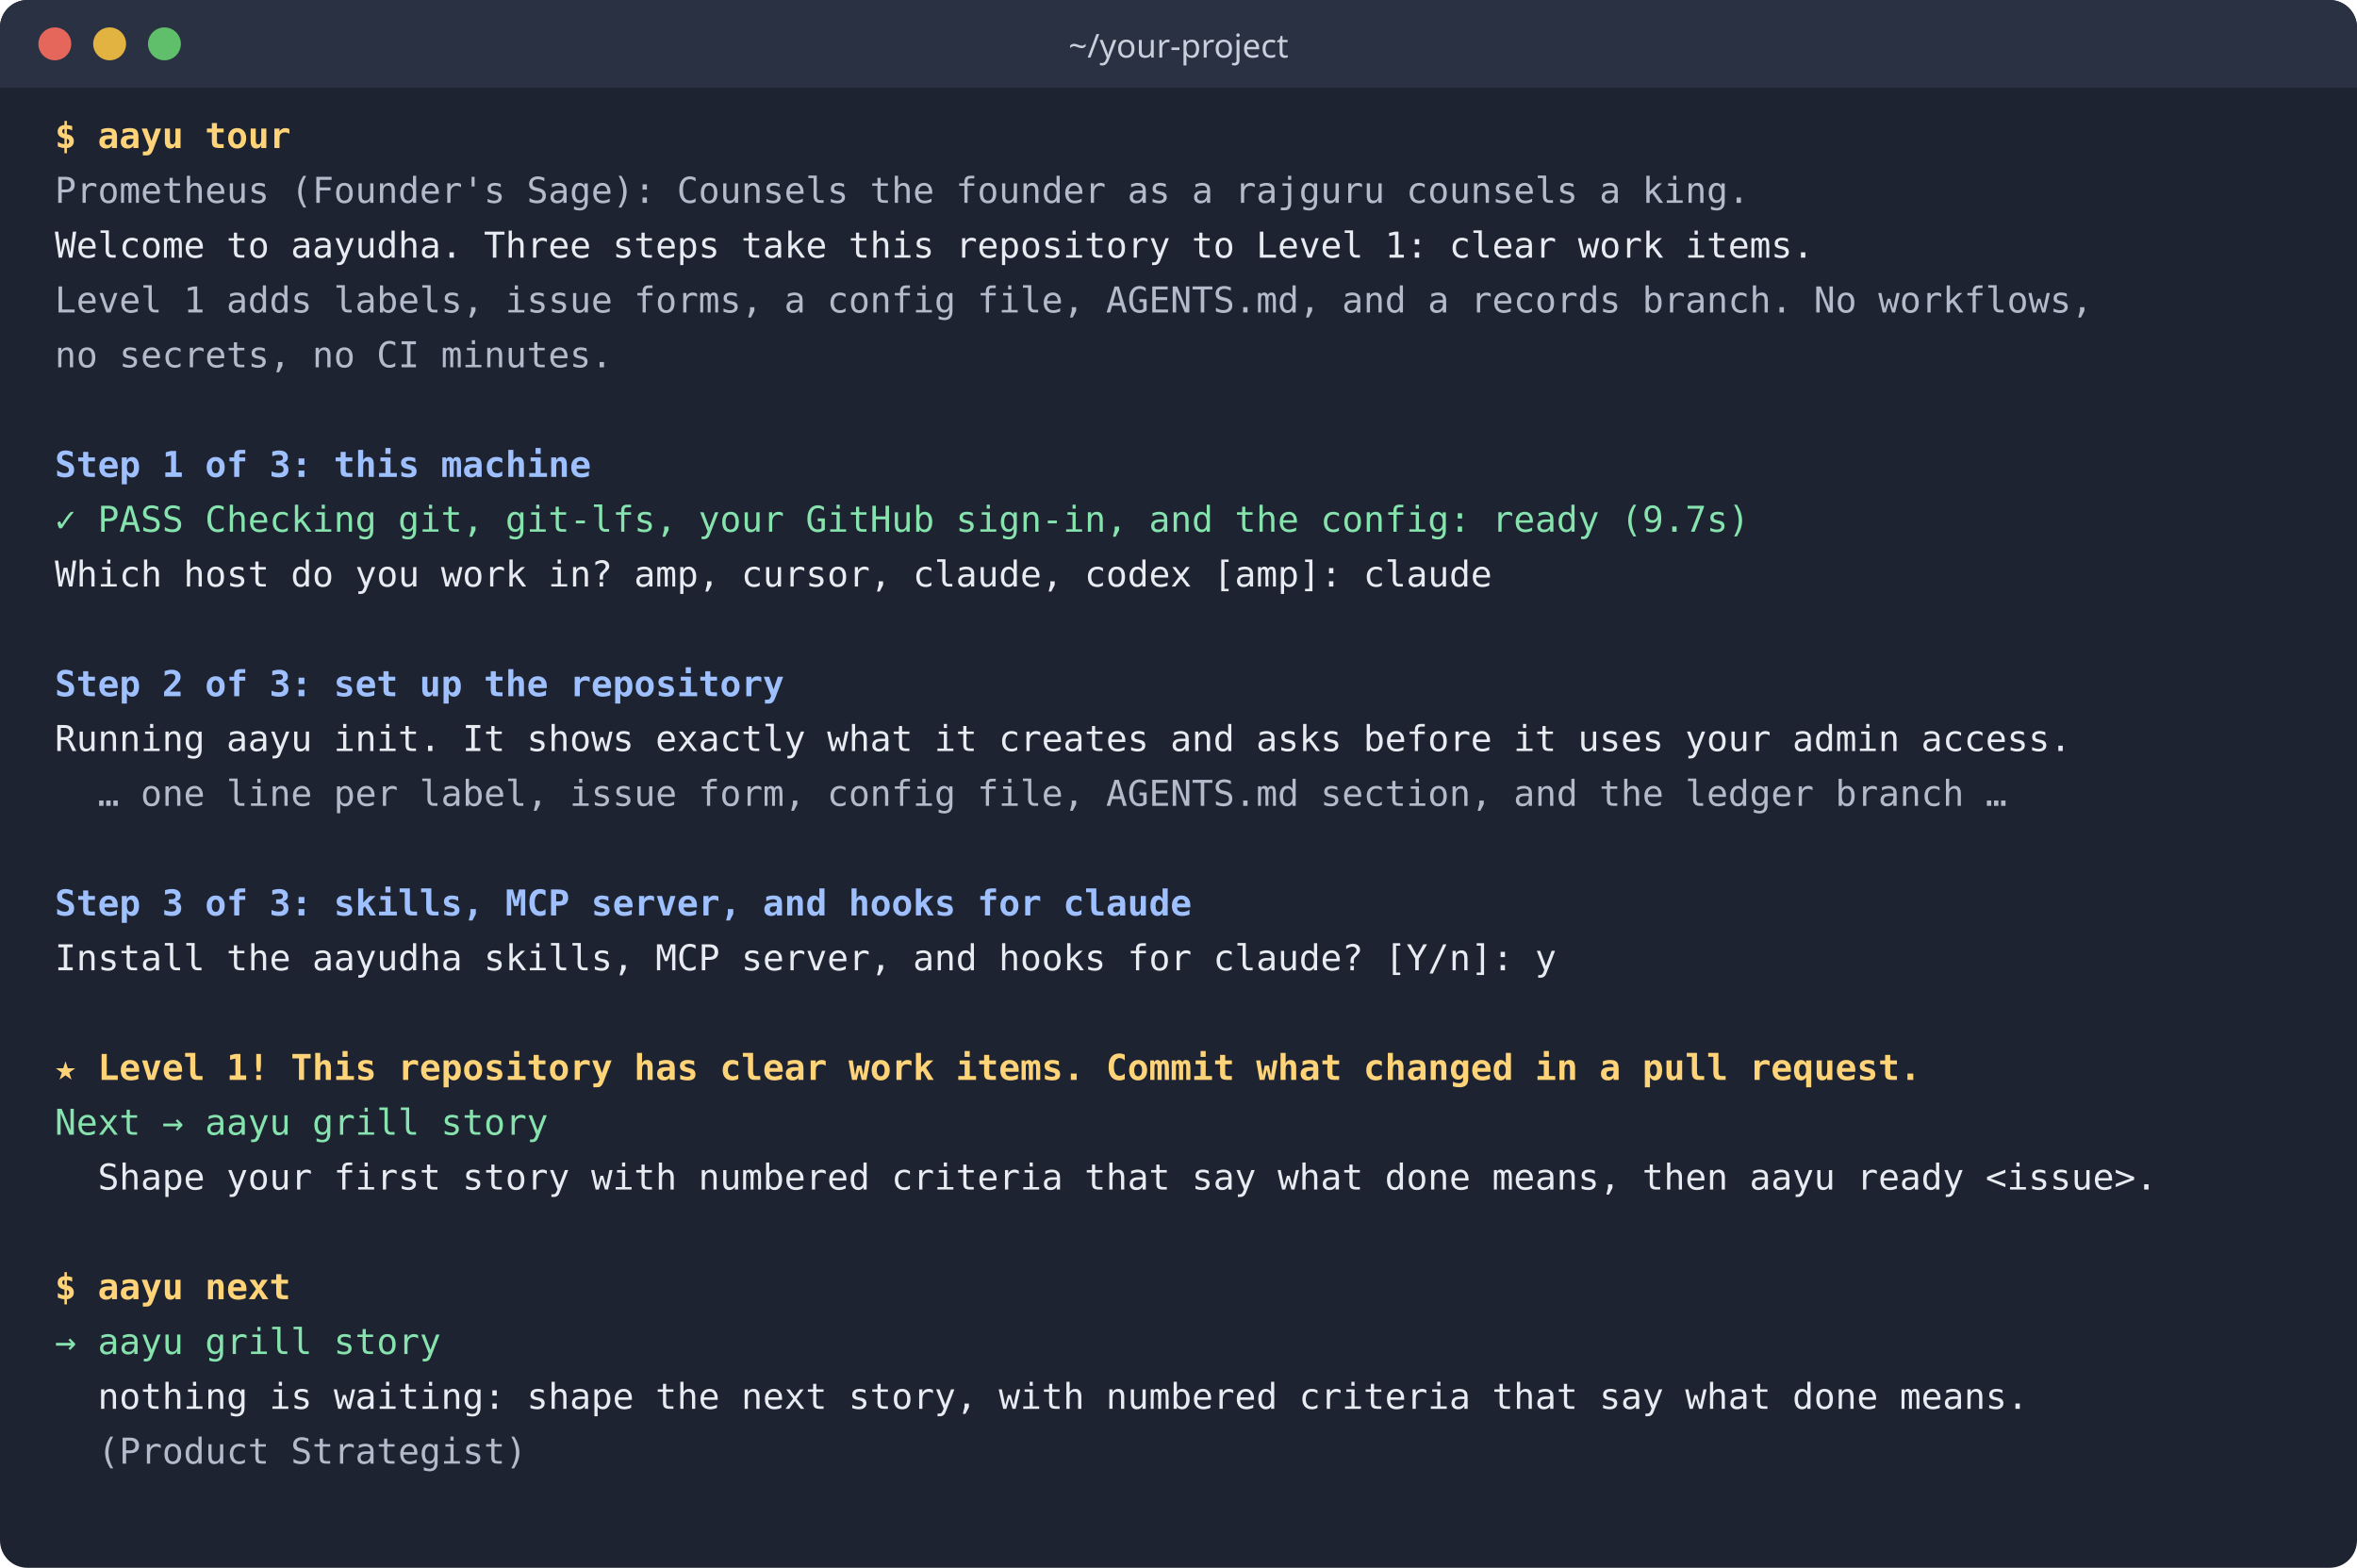
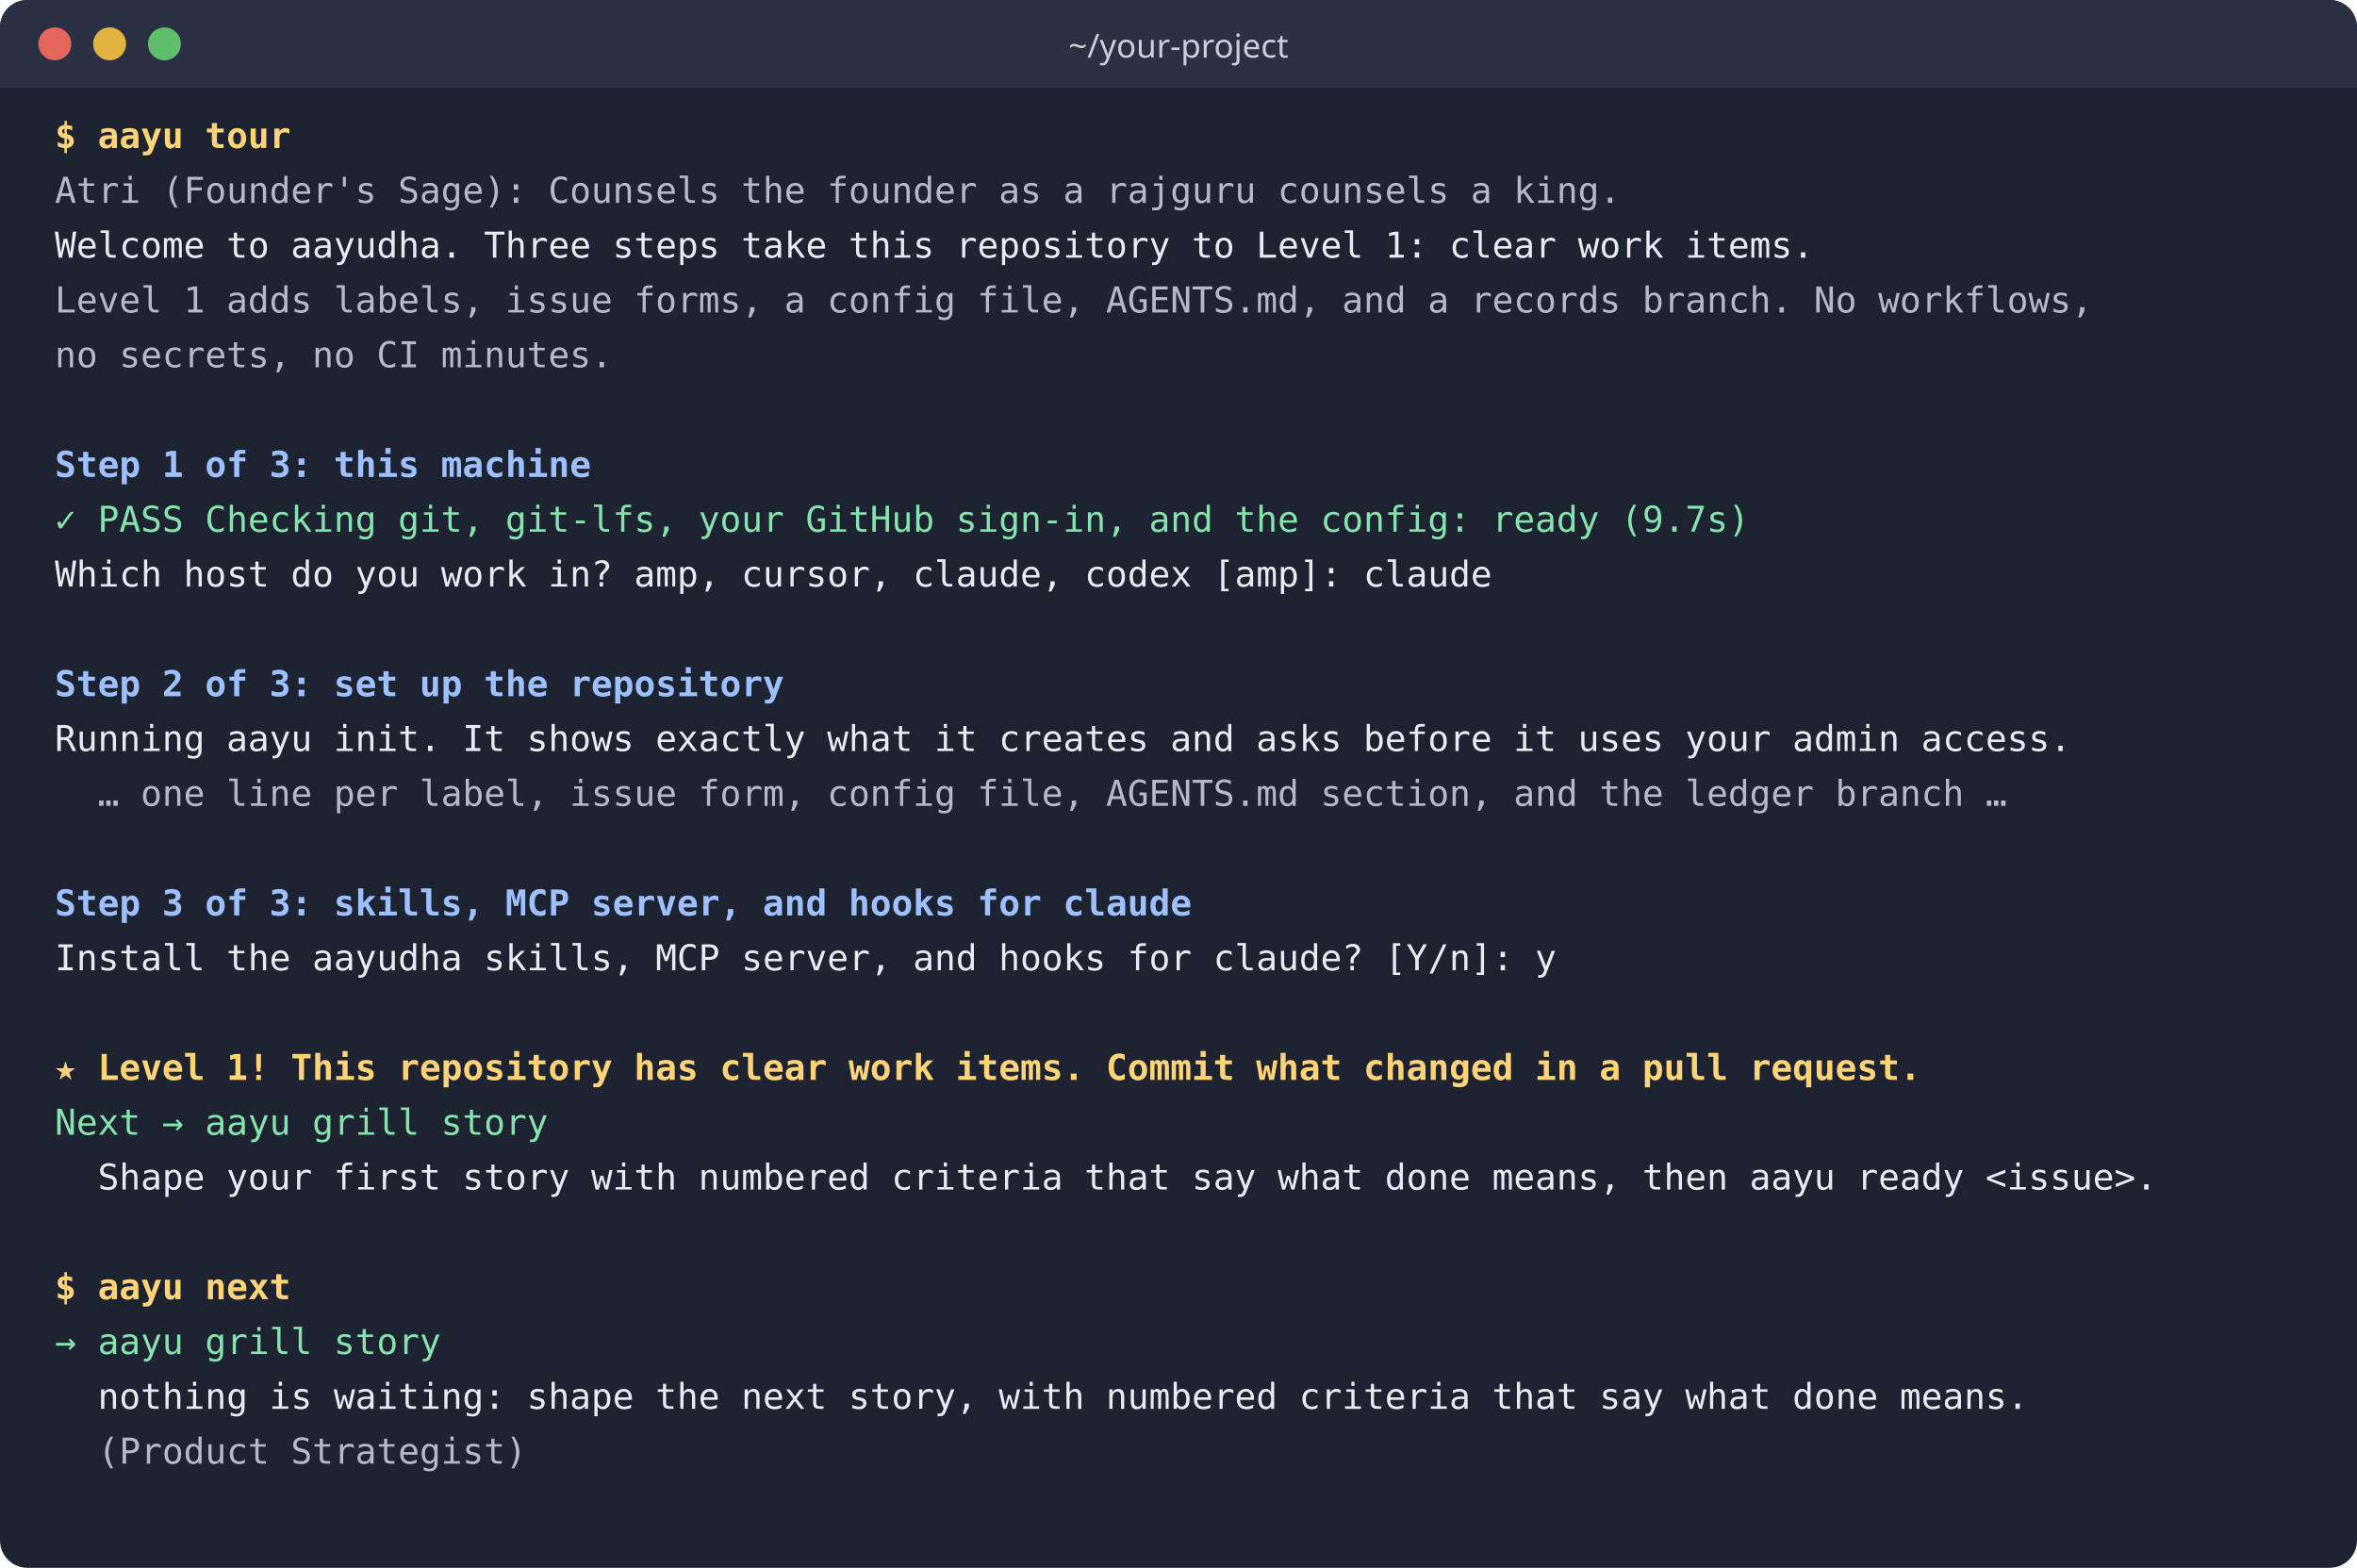
<svg xmlns="http://www.w3.org/2000/svg" width="860" height="572" viewBox="0 0 860 572" role="img" aria-labelledby="t d">
  <rect width="860" height="572" rx="10" fill="#1d2330" />
  <rect width="860" height="32" rx="10" fill="#2a3142" />
  <rect y="22" width="860" height="10" fill="#2a3142" />
  <circle cx="20" cy="16" r="6" fill="#e5675c" />
  <circle cx="40" cy="16" r="6" fill="#e3b341" />
  <circle cx="60" cy="16" r="6" fill="#5fbf6b" />
  <text x="430" y="21" text-anchor="middle" font-family="ui-sans-serif, system-ui, sans-serif" font-size="12" fill="#c9cfdb">~/your-project</text>
  <g font-family="ui-monospace, SFMono-Regular, Menlo, Consolas, monospace" font-size="13">
    <text x="20" y="54" fill="#ffd479" xml:space="preserve" font-weight="bold">$ aayu tour</text>
-     <text x="20" y="74" fill="#b3bbca" xml:space="preserve">Prometheus (Founder's Sage): Counsels the founder as a rajguru counsels a king.</text>
+     <text x="20" y="74" fill="#b3bbca" xml:space="preserve">Atri (Founder's Sage): Counsels the founder as a rajguru counsels a king.</text>
    <text x="20" y="94" fill="#e8ebf1" xml:space="preserve">Welcome to aayudha. Three steps take this repository to Level 1: clear work items.</text>
    <text x="20" y="114" fill="#b3bbca" xml:space="preserve">Level 1 adds labels, issue forms, a config file, AGENTS.md, and a records branch. No workflows,</text>
    <text x="20" y="134" fill="#b3bbca" xml:space="preserve">no secrets, no CI minutes.</text>
    <text x="20" y="174" fill="#9ec0ff" xml:space="preserve" font-weight="bold">Step 1 of 3: this machine</text>
    <text x="20" y="194" fill="#86e3ae" xml:space="preserve">✓ PASS Checking git, git-lfs, your GitHub sign-in, and the config: ready (9.7s)</text>
    <text x="20" y="214" fill="#e8ebf1" xml:space="preserve">Which host do you work in? amp, cursor, claude, codex [amp]: claude</text>
    <text x="20" y="254" fill="#9ec0ff" xml:space="preserve" font-weight="bold">Step 2 of 3: set up the repository</text>
    <text x="20" y="274" fill="#e8ebf1" xml:space="preserve">Running aayu init. It shows exactly what it creates and asks before it uses your admin access.</text>
    <text x="20" y="294" fill="#b3bbca" xml:space="preserve">  … one line per label, issue form, config file, AGENTS.md section, and the ledger branch …</text>
    <text x="20" y="334" fill="#9ec0ff" xml:space="preserve" font-weight="bold">Step 3 of 3: skills, MCP server, and hooks for claude</text>
    <text x="20" y="354" fill="#e8ebf1" xml:space="preserve">Install the aayudha skills, MCP server, and hooks for claude? [Y/n]: y</text>
    <text x="20" y="394" fill="#ffd479" xml:space="preserve" font-weight="bold">★ Level 1! This repository has clear work items. Commit what changed in a pull request.</text>
    <text x="20" y="414" fill="#86e3ae" xml:space="preserve">Next → aayu grill story</text>
    <text x="20" y="434" fill="#e8ebf1" xml:space="preserve">  Shape your first story with numbered criteria that say what done means, then aayu ready &lt;issue&gt;.</text>
    <text x="20" y="474" fill="#ffd479" xml:space="preserve" font-weight="bold">$ aayu next</text>
    <text x="20" y="494" fill="#86e3ae" xml:space="preserve">→ aayu grill story</text>
    <text x="20" y="514" fill="#e8ebf1" xml:space="preserve">  nothing is waiting: shape the next story, with numbered criteria that say what done means.</text>
    <text x="20" y="534" fill="#b3bbca" xml:space="preserve">  (Product Strategist)</text>
  </g>
</svg>
